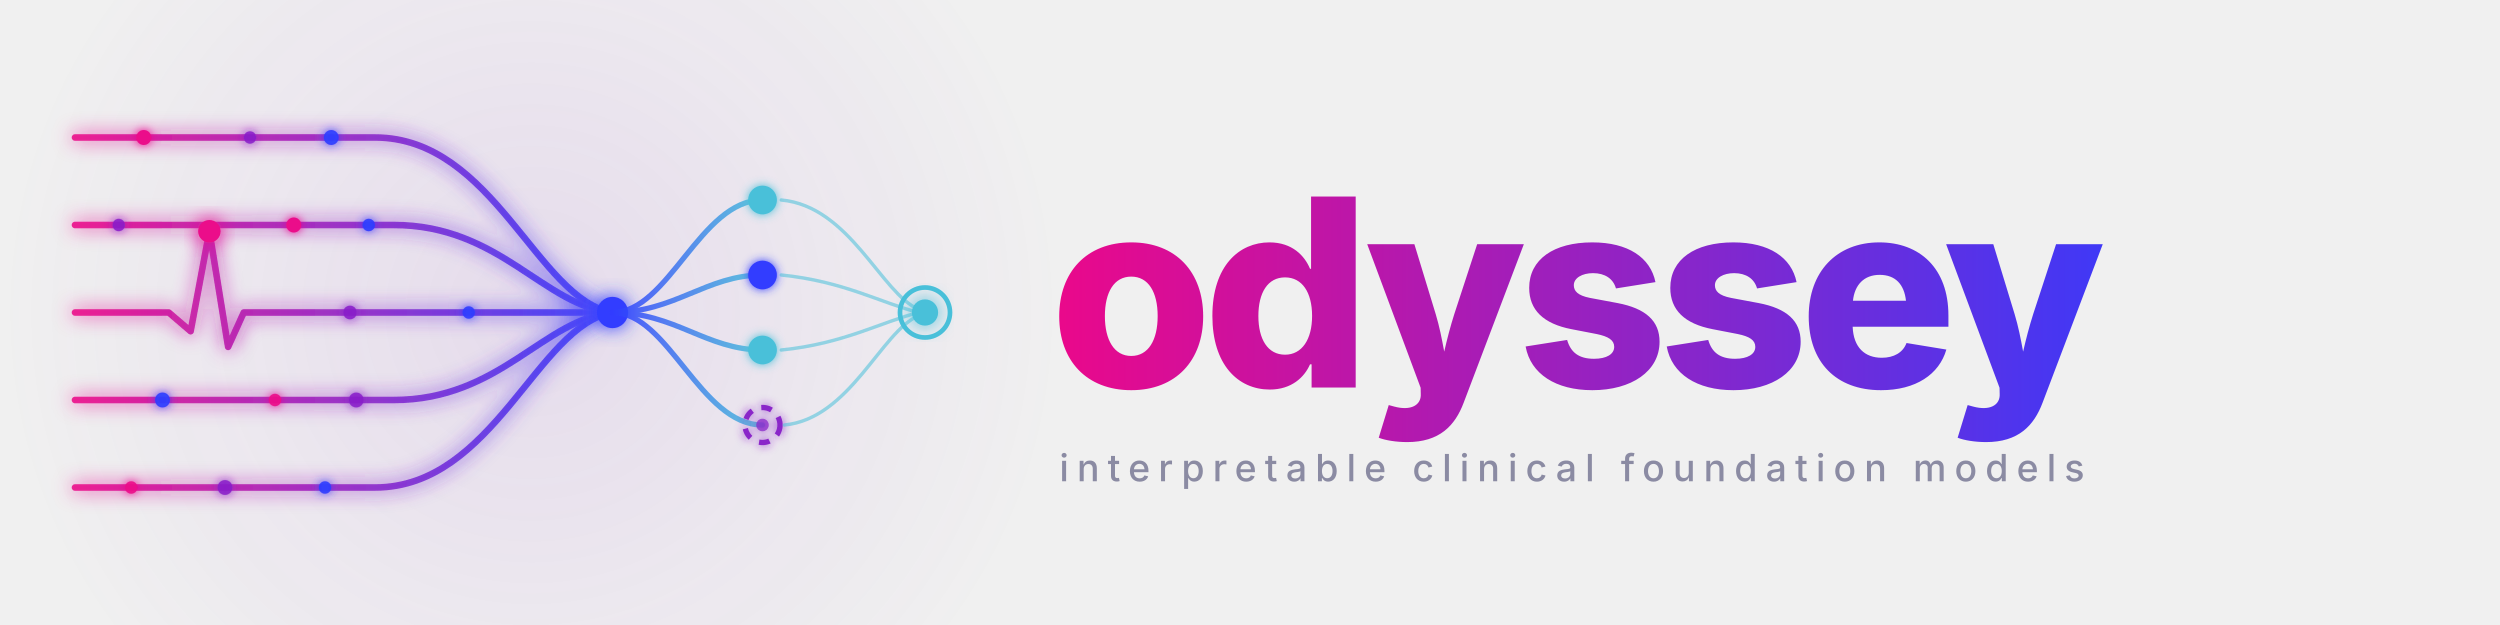
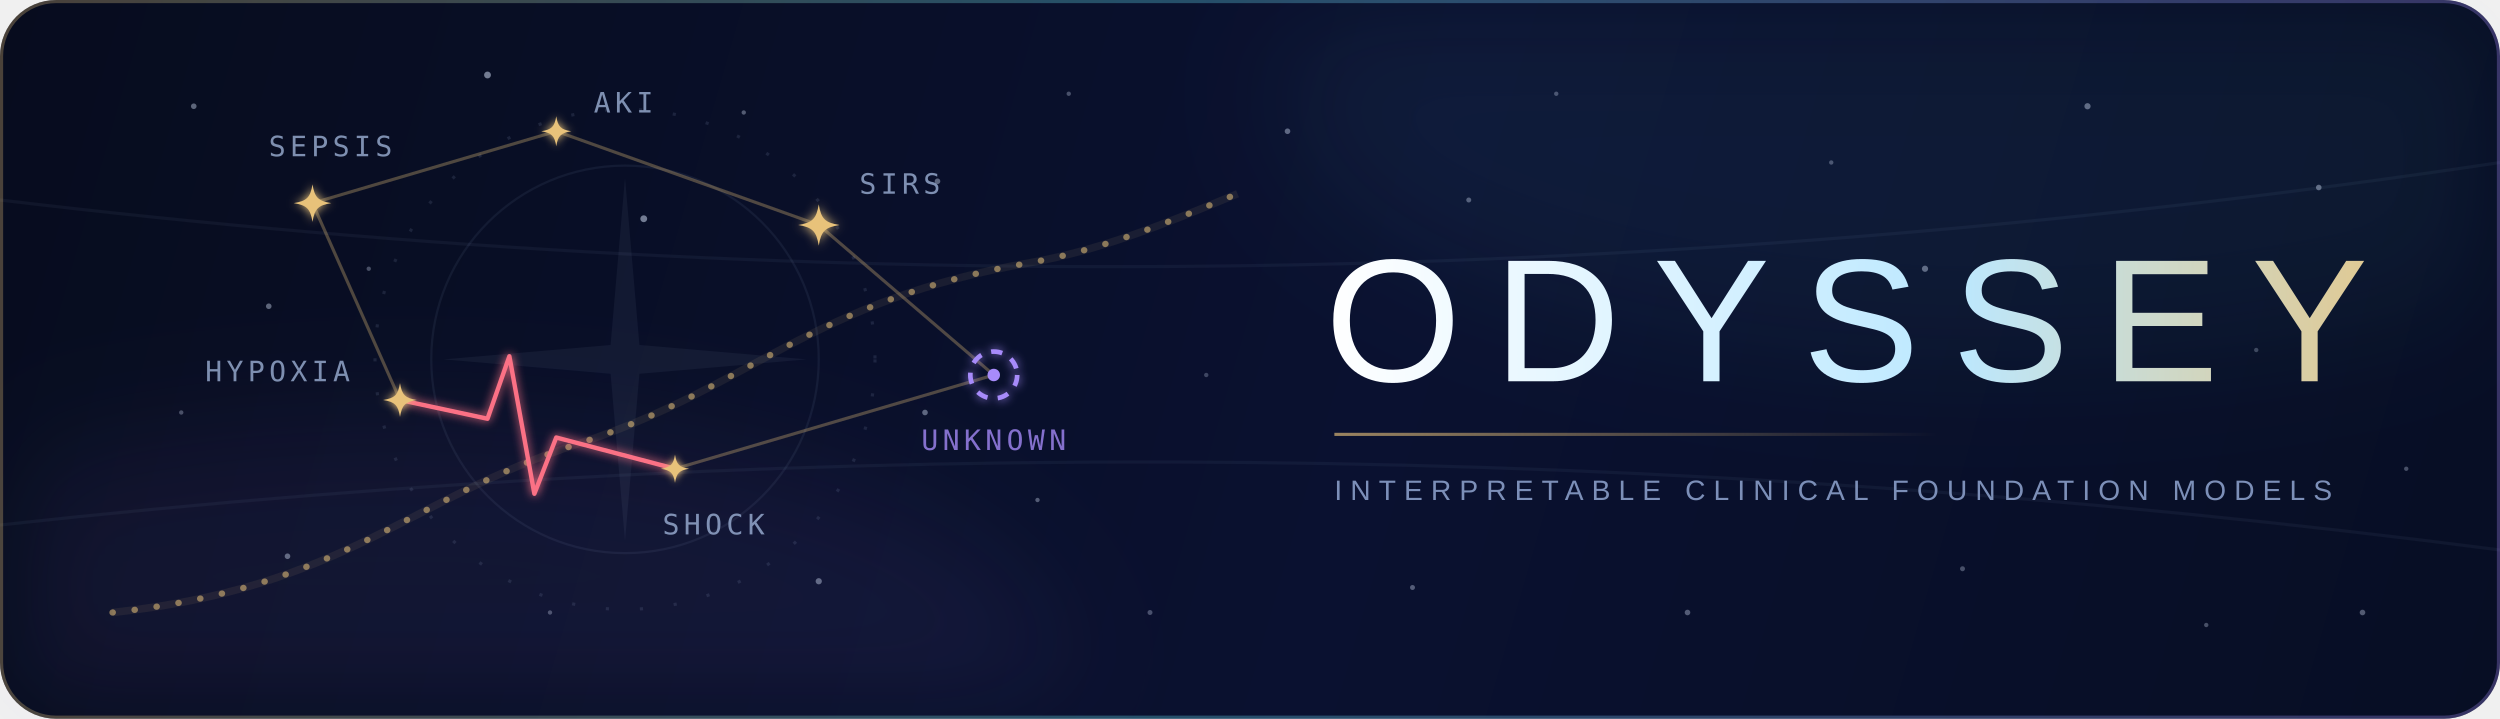
- <svg xmlns="http://www.w3.org/2000/svg" width="800" height="200" viewBox="0 0 800 200" role="img" aria-label="Odyssey — interpretable clinical foundation models">
+ <svg xmlns="http://www.w3.org/2000/svg" width="800" height="230" viewBox="0 0 800 230" role="img" aria-label="Odyssey — interpretable clinical foundation models">
  <defs>
-     <path id="s1" d="M24,44  L120,44  C158,44  172,96  196,100" />
-     <path id="s2" d="M24,72  L126,72  C160,72  174,98  196,100" />
-     <path id="s3" d="M24,100 L54,100 L61,106 L67,74 L73,111 L78,100 L196,100" />
-     <path id="s4" d="M24,128 L126,128 C160,128 174,102 196,100" />
-     <path id="s5" d="M24,156 L120,156 C158,156 172,104 196,100" />
-     <path id="f1" d="M196,100 C214,100 224,64  244,64" />
-     <path id="f2" d="M196,100 C216,100 226,88  244,88" />
-     <path id="f3" d="M196,100 C216,100 226,112 244,112" />
-     <path id="f4" d="M196,100 C214,100 224,136 244,136" />
-     <path id="p1" d="M250,64  C272,66  282,94  294,99" />
-     <path id="p2" d="M250,88  C270,90  282,97  294,100" />
-     <path id="p3" d="M250,112 C270,110 282,103 294,100" />
-     <path id="p4" d="M251,136 C272,134 282,106 294,101" />
-     <linearGradient id="streamg" x1="24" y1="0" x2="196" y2="0" gradientUnits="userSpaceOnUse">
-       <stop offset="0%" stop-color="#EB088A" />
-       <stop offset="55%" stop-color="#8A25C9" />
-       <stop offset="100%" stop-color="#313CFF" />
+     <linearGradient id="bgg" x1="0" y1="0" x2="800" y2="230" gradientUnits="userSpaceOnUse">
+       <stop offset="0%" stop-color="#070C1E" />
+       <stop offset="55%" stop-color="#0A1130" />
+       <stop offset="100%" stop-color="#070E24" />
    </linearGradient>
-     <linearGradient id="fang" x1="196" y1="0" x2="244" y2="0" gradientUnits="userSpaceOnUse">
-       <stop offset="0%" stop-color="#313CFF" />
-       <stop offset="100%" stop-color="#48C0D9" />
+     <linearGradient id="borderg" x1="0" y1="0" x2="800" y2="0" gradientUnits="userSpaceOnUse">
+       <stop offset="0%" stop-color="#E8C27A" />
+       <stop offset="45%" stop-color="#67E8F9" />
+       <stop offset="100%" stop-color="#A78BFA" />
    </linearGradient>
-     <linearGradient id="tg" x1="336" y1="0" x2="700" y2="0" gradientUnits="userSpaceOnUse">
-       <stop offset="0%" stop-color="#EB088A" />
-       <stop offset="55%" stop-color="#8A25C9" />
-       <stop offset="100%" stop-color="#313CFF" />
+     <linearGradient id="wm" x1="424" y1="0" x2="790" y2="0" gradientUnits="userSpaceOnUse">
+       <stop offset="0%" stop-color="#FFFFFF" />
+       <stop offset="55%" stop-color="#BCE8FF" />
+       <stop offset="100%" stop-color="#E8C27A" />
    </linearGradient>
-     <linearGradient id="sheen" x1="0" y1="0" x2="240" y2="0" gradientUnits="userSpaceOnUse">
-       <stop offset="0%" stop-color="#ffffff" stop-opacity="0" />
-       <stop offset="50%" stop-color="#ffffff" stop-opacity="0.35" />
-       <stop offset="100%" stop-color="#ffffff" stop-opacity="0" />
-       <animateTransform attributeName="gradientTransform" type="translate" values="120 0; 760 0" dur="5s" repeatCount="indefinite" />
+     <linearGradient id="ruleg" x1="427" y1="0" x2="620" y2="0" gradientUnits="userSpaceOnUse">
+       <stop offset="0%" stop-color="#E8C27A" stop-opacity="0.65" />
+       <stop offset="100%" stop-color="#E8C27A" stop-opacity="0" />
    </linearGradient>
-     <radialGradient id="glowbg" cx="170" cy="100" r="170" gradientUnits="userSpaceOnUse">
-       <stop offset="0%" stop-color="#8A25C9" stop-opacity="0.10" />
-       <stop offset="100%" stop-color="#8A25C9" stop-opacity="0" />
-     </radialGradient>
-     <filter id="glow" x="-60%" y="-60%" width="220%" height="220%">
+     <path id="spark" d="M0,-6 C0.7,-1.8 1.8,-0.7 6,0 C1.8,0.7 0.7,1.8 0,6 C-0.7,1.8 -1.8,0.7 -6,0 C-1.8,-0.7 -0.7,-1.8 0,-6 Z" />
+     <path id="route" d="M36,196 C110,188 130,160 185,142 C240,124 260,96 330,84 C352,80 372,72 396,62" />
+     <filter id="softglow" x="-80%" y="-80%" width="260%" height="260%">
+       <feGaussianBlur stdDeviation="1.6" result="b" />
+       <feMerge>
+         <feMergeNode in="b" />
+         <feMergeNode in="SourceGraphic" />
+       </feMerge>
+     </filter>
+     <filter id="glow" x="-120%" y="-120%" width="340%" height="340%">
      <feGaussianBlur stdDeviation="3" result="b" />
      <feMerge>
        <feMergeNode in="b" />
        <feMergeNode in="SourceGraphic" />
      </feMerge>
    </filter>
-     <filter id="softglow" x="-40%" y="-40%" width="180%" height="180%">
-       <feGaussianBlur stdDeviation="1.6" result="b" />
-       <feMerge>
-         <feMergeNode in="b" />
-         <feMergeNode in="SourceGraphic" />
-       </feMerge>
-     </filter>
-     <filter id="tracerglow" x="-250%" y="-250%" width="600%" height="600%">
-       <feGaussianBlur stdDeviation="4.5" result="b" />
-       <feMerge>
-         <feMergeNode in="b" />
-         <feMergeNode in="SourceGraphic" />
-       </feMerge>
+     <filter id="blob" x="-60%" y="-60%" width="220%" height="220%">
+       <feGaussianBlur stdDeviation="20" />
    </filter>
  </defs>
-   <rect width="800" height="200" fill="url(#glowbg)" />
-   <g stroke-width="1" fill="none" opacity="0.16" stroke-linecap="round" stroke-linejoin="round">
-     <use href="#s1" stroke="url(#streamg)" />
-     <use href="#s2" stroke="url(#streamg)" />
-     <use href="#s3" stroke="url(#streamg)" />
-     <use href="#s4" stroke="url(#streamg)" />
-     <use href="#s5" stroke="url(#streamg)" />
+   <rect width="800" height="230" rx="18" fill="url(#bgg)" />
+   <g opacity="0.75">
+     <ellipse cx="640" cy="30" rx="230" ry="85" fill="#67E8F9" opacity="0.07" filter="url(#blob)">
+       <animateTransform attributeName="transform" type="translate" values="0 0; -40 12; 0 0" dur="14s" repeatCount="indefinite" />
+     </ellipse>
+     <ellipse cx="130" cy="215" rx="210" ry="80" fill="#A78BFA" opacity="0.09" filter="url(#blob)">
+       <animateTransform attributeName="transform" type="translate" values="0 0; 36 -10; 0 0" dur="17s" repeatCount="indefinite" />
+     </ellipse>
  </g>
-   <g stroke="url(#streamg)" stroke-width="2.1" fill="none" stroke-linecap="round" stroke-linejoin="round" filter="url(#glow)" opacity="0.9">
-     <use href="#s1" />
-     <use href="#s2" />
-     <use href="#s3" />
-     <use href="#s4" />
-     <use href="#s5" />
+   <g stroke="#9FB4D8" fill="none" stroke-width="1" opacity="0.06">
+     <path d="M0,64 Q400,112 800,52" />
+     <path d="M0,168 Q400,124 800,176" />
  </g>
-   <g filter="url(#softglow)">
-     <circle cx="46" cy="44" r="2.4" fill="#EB088A" />
-     <circle cx="80" cy="44" r="2.0" fill="#8A25C9" opacity="0.85" />
-     <circle cx="106" cy="44" r="2.4" fill="#313CFF" opacity="0.9" />
-     <circle cx="38" cy="72" r="2.0" fill="#8A25C9" opacity="0.85" />
-     <circle cx="94" cy="72" r="2.4" fill="#EB088A" />
-     <circle cx="118" cy="72" r="2.0" fill="#313CFF" opacity="0.9" />
-     <circle cx="112" cy="100" r="2.2" fill="#8A25C9" opacity="0.85" />
-     <circle cx="150" cy="100" r="2.0" fill="#313CFF" opacity="0.9" />
-     <circle cx="52" cy="128" r="2.4" fill="#313CFF" opacity="0.9" />
-     <circle cx="88" cy="128" r="2.0" fill="#EB088A" opacity="0.9" />
-     <circle cx="114" cy="128" r="2.4" fill="#8A25C9" opacity="0.85" />
-     <circle cx="42" cy="156" r="2.0" fill="#EB088A" opacity="0.9" />
-     <circle cx="72" cy="156" r="2.4" fill="#8A25C9" opacity="0.85" />
-     <circle cx="104" cy="156" r="2.0" fill="#313CFF" opacity="0.9" />
-   </g>
-   <circle cx="67" cy="74" r="3.6" fill="#EB088A" filter="url(#glow)">
-     <animate attributeName="r" values="3.2;4.6;3.2" dur="1.4s" repeatCount="indefinite" />
-     <animate attributeName="opacity" values="1;0.5;1" dur="1.4s" repeatCount="indefinite" />
-   </circle>
-   <circle cx="196" cy="100" r="5" fill="#313CFF" filter="url(#glow)">
-     <animate attributeName="r" values="4.4;6;4.4" dur="1.4s" repeatCount="indefinite" />
-     <animate attributeName="opacity" values="0.9;0.55;0.9" dur="1.4s" repeatCount="indefinite" />
-   </circle>
-   <g stroke="url(#fang)" stroke-width="1.7" fill="none" stroke-linecap="round" opacity="0.85">
-     <use href="#f1" />
-     <use href="#f2" />
-     <use href="#f3" />
-     <use href="#f4" />
-   </g>
-   <circle cx="244" cy="64" r="4.6" fill="#48C0D9" filter="url(#softglow)">
-     <animate attributeName="opacity" values="0.55;1;0.55" dur="2.4s" repeatCount="indefinite" />
-   </circle>
-   <circle cx="244" cy="88" r="4.6" fill="#313CFF" filter="url(#softglow)">
-     <animate attributeName="opacity" values="0.55;1;0.55" dur="2.4s" begin="0.6s" repeatCount="indefinite" />
-   </circle>
-   <circle cx="244" cy="112" r="4.6" fill="#48C0D9" filter="url(#softglow)">
-     <animate attributeName="opacity" values="0.55;1;0.55" dur="2.4s" begin="1.2s" repeatCount="indefinite" />
-   </circle>
-   <g filter="url(#softglow)">
-     <circle cx="244" cy="136" r="5.6" fill="none" stroke="#8A25C9" stroke-width="1.7" stroke-dasharray="3.4 3.1">
-       <animateTransform attributeName="transform" type="rotate" from="0 244 136" to="360 244 136" dur="9s" repeatCount="indefinite" />
+   <g fill="#DCE8FF">
+     <circle cx="62" cy="34" r="0.9" opacity="0.4" />
+     <circle cx="118" cy="86" r="0.7" opacity="0.3" />
+     <circle cx="156" cy="24" r="1.1" opacity="0.5" />
+     <circle cx="238" cy="36" r="0.7" opacity="0.35" />
+     <circle cx="300" cy="58" r="0.9" opacity="0.4" />
+     <circle cx="342" cy="30" r="0.7" opacity="0.3" />
+     <circle cx="58" cy="132" r="0.7" opacity="0.3" />
+     <circle cx="92" cy="178" r="0.9" opacity="0.4" />
+     <circle cx="176" cy="196" r="0.7" opacity="0.3" />
+     <circle cx="262" cy="186" r="1.0" opacity="0.4" />
+     <circle cx="332" cy="160" r="0.7" opacity="0.35" />
+     <circle cx="368" cy="196" r="0.8" opacity="0.3" />
+     <circle cx="412" cy="42" r="0.9" opacity="0.4" />
+     <circle cx="452" cy="188" r="0.8" opacity="0.35" />
+     <circle cx="498" cy="30" r="0.7" opacity="0.3" />
+     <circle cx="540" cy="196" r="0.9" opacity="0.35" />
+     <circle cx="586" cy="52" r="0.7" opacity="0.3" />
+     <circle cx="628" cy="182" r="0.8" opacity="0.3" />
+     <circle cx="668" cy="34" r="1.0" opacity="0.4" />
+     <circle cx="706" cy="200" r="0.7" opacity="0.3" />
+     <circle cx="742" cy="60" r="0.9" opacity="0.4" />
+     <circle cx="770" cy="150" r="0.7" opacity="0.3" />
+     <circle cx="722" cy="112" r="0.7" opacity="0.25" />
+     <circle cx="386" cy="120" r="0.7" opacity="0.25" />
+     <circle cx="206" cy="70" r="1.1" opacity="0.5">
+       <animate attributeName="opacity" values="0.15;0.6;0.15" dur="3.4s" repeatCount="indefinite" />
    </circle>
-     <circle cx="244" cy="136" r="2" fill="#8A25C9" opacity="0.75">
-       <animate attributeName="opacity" values="0.4;0.85;0.4" dur="2.4s" begin="1.8s" repeatCount="indefinite" />
+     <circle cx="86" cy="98" r="0.9" opacity="0.4">
+       <animate attributeName="opacity" values="0.1;0.5;0.1" dur="4.1s" begin="0.9s" repeatCount="indefinite" />
+     </circle>
+     <circle cx="296" cy="132" r="0.9" opacity="0.4">
+       <animate attributeName="opacity" values="0.1;0.55;0.1" dur="3.8s" begin="1.7s" repeatCount="indefinite" />
+     </circle>
+     <circle cx="616" cy="86" r="1.0" opacity="0.4">
+       <animate attributeName="opacity" values="0.1;0.5;0.1" dur="4.5s" begin="0.4s" repeatCount="indefinite" />
+     </circle>
+     <circle cx="470" cy="64" r="0.8" opacity="0.35">
+       <animate attributeName="opacity" values="0.1;0.45;0.1" dur="3.6s" begin="2.3s" repeatCount="indefinite" />
+     </circle>
+     <circle cx="756" cy="196" r="0.9" opacity="0.35">
+       <animate attributeName="opacity" values="0.1;0.5;0.1" dur="4.2s" begin="1.2s" repeatCount="indefinite" />
    </circle>
  </g>
-   <g stroke="#48C0D9" stroke-width="1.1" fill="none" stroke-linecap="round" opacity="0.55">
-     <use href="#p1" />
-     <use href="#p2" />
-     <use href="#p3" />
-     <use href="#p4" />
+   <g stroke="#9FB4D8" fill="none">
+     <circle cx="200" cy="115" r="80" stroke-width="1" stroke-dasharray="1 9.9" opacity="0.13" />
+     <circle cx="200" cy="115" r="62" stroke-width="0.7" opacity="0.08" />
+     <path d="M200,57 L205,115 L200,173 L195,115 Z M142,115 L200,110 L258,115 L200,120 Z" fill="#9FB4D8" stroke="none" opacity="0.07" />
  </g>
-   <circle cx="296" cy="100" r="8" fill="none" stroke="#48C0D9" stroke-width="1.5">
-     <animate attributeName="r" values="8;18;8" dur="2.4s" repeatCount="indefinite" />
-     <animate attributeName="opacity" values="0.7;0;0.7" dur="2.4s" repeatCount="indefinite" />
-   </circle>
-   <circle cx="296" cy="100" r="4.2" fill="#48C0D9" filter="url(#glow)">
-     <animate attributeName="opacity" values="1;0.4;1" dur="2.4s" repeatCount="indefinite" />
-   </circle>
-   <g fill="#48C0D9" filter="url(#tracerglow)">
-     <circle r="3" opacity="0">
-       <animateMotion dur="2.75s" repeatCount="indefinite">
-         <mpath href="#s1" />
+   <use href="#route" stroke="#E8C27A" stroke-width="2.4" fill="none" opacity="0.08" />
+   <use href="#route" stroke="#E8C27A" stroke-width="2" fill="none" stroke-linecap="round" stroke-dasharray="0.1 7" opacity="0.55" />
+   <g fill="#FFF3D6">
+     <circle r="2.4" opacity="0" filter="url(#glow)">
+       <animateMotion dur="7s" repeatCount="indefinite">
+         <mpath href="#route" />
      </animateMotion>
-       <animate attributeName="opacity" values="0;0.9;0.9;0" keyTimes="0;0.1;0.85;1" dur="2.75s" repeatCount="indefinite" />
+       <animate attributeName="opacity" values="0;1;1;0" keyTimes="0;0.06;0.9;1" dur="7s" repeatCount="indefinite" />
    </circle>
-     <circle r="3" opacity="0">
-       <animateMotion dur="2.75s" begin="0.55s" repeatCount="indefinite">
-         <mpath href="#s2" />
+     <circle r="1.7" opacity="0" fill="#E8C27A" filter="url(#softglow)">
+       <animateMotion dur="7s" begin="0.14s" repeatCount="indefinite">
+         <mpath href="#route" />
      </animateMotion>
-       <animate attributeName="opacity" values="0;0.9;0.9;0" keyTimes="0;0.1;0.85;1" dur="2.75s" begin="0.55s" repeatCount="indefinite" />
+       <animate attributeName="opacity" values="0;0.6;0.6;0" keyTimes="0;0.06;0.9;1" dur="7s" begin="0.14s" repeatCount="indefinite" />
    </circle>
-     <circle r="3" opacity="0">
-       <animateMotion dur="2.75s" begin="1.1s" repeatCount="indefinite">
-         <mpath href="#s3" />
+     <circle r="1.1" opacity="0" fill="#E8C27A">
+       <animateMotion dur="7s" begin="0.28s" repeatCount="indefinite">
+         <mpath href="#route" />
      </animateMotion>
-       <animate attributeName="opacity" values="0;0.9;0.9;0" keyTimes="0;0.1;0.85;1" dur="2.75s" begin="1.1s" repeatCount="indefinite" />
-     </circle>
-     <circle r="3" opacity="0">
-       <animateMotion dur="2.75s" begin="1.65s" repeatCount="indefinite">
-         <mpath href="#s4" />
-       </animateMotion>
-       <animate attributeName="opacity" values="0;0.9;0.9;0" keyTimes="0;0.1;0.85;1" dur="2.75s" begin="1.65s" repeatCount="indefinite" />
-     </circle>
-     <circle r="3" opacity="0">
-       <animateMotion dur="2.75s" begin="2.2s" repeatCount="indefinite">
-         <mpath href="#s5" />
-       </animateMotion>
-       <animate attributeName="opacity" values="0;0.9;0.9;0" keyTimes="0;0.1;0.85;1" dur="2.75s" begin="2.2s" repeatCount="indefinite" />
+       <animate attributeName="opacity" values="0;0.35;0.35;0" keyTimes="0;0.06;0.9;1" dur="7s" begin="0.28s" repeatCount="indefinite" />
    </circle>
  </g>
-   <text x="336" y="124" font-family="-apple-system, BlinkMacSystemFont, 'Segoe UI', 'Inter', Helvetica, Arial, sans-serif" font-size="84" font-weight="800" letter-spacing="-3" fill="url(#tg)">odyssey</text>
-   <text x="336" y="124" font-family="-apple-system, BlinkMacSystemFont, 'Segoe UI', 'Inter', Helvetica, Arial, sans-serif" font-size="84" font-weight="800" letter-spacing="-3" fill="url(#sheen)">odyssey</text>
-   <text x="339" y="154" font-family="-apple-system, BlinkMacSystemFont, 'Segoe UI', 'Inter', Helvetica, Arial, sans-serif" font-size="12" font-weight="500" letter-spacing="2.6" fill="#8b8ba3">interpretable clinical foundation models</text>
+   <g stroke="#E8C27A" stroke-width="1" fill="none" stroke-linecap="round" opacity="0.32">
+     <path d="M100,65 L178,42" />
+     <path d="M178,42 L262,72" />
+     <path d="M100,65 L128,128" />
+     <path d="M216,150 L318,120" />
+     <path d="M262,72 L318,120" />
+     <animate attributeName="opacity" values="0.24;0.42;0.24" dur="6s" repeatCount="indefinite" />
+   </g>
+   <path d="M128,128 L156,134 L163,114 L171,158 L178,140 L216,150" stroke="#FB7185" stroke-width="1.4" fill="none" stroke-linecap="round" stroke-linejoin="round" filter="url(#softglow)">
+     <animate attributeName="opacity" values="0.45;0.95;0.45" dur="2.8s" repeatCount="indefinite" />
+   </path>
+   <g fill="#E8C27A">
+     <g transform="translate(100 65)">
+       <use href="#spark" filter="url(#softglow)">
+         <animateTransform attributeName="transform" type="scale" values="1;1.3;1" dur="3.6s" repeatCount="indefinite" />
+         <animate attributeName="opacity" values="0.8;1;0.8" dur="3.6s" repeatCount="indefinite" />
+       </use>
+     </g>
+     <g transform="translate(178 42) scale(0.8)">
+       <use href="#spark" filter="url(#softglow)">
+         <animateTransform attributeName="transform" type="scale" values="1;1.3;1" dur="3.2s" begin="0.8s" repeatCount="indefinite" />
+         <animate attributeName="opacity" values="0.75;1;0.75" dur="3.2s" begin="0.8s" repeatCount="indefinite" />
+       </use>
+     </g>
+     <g transform="translate(262 72) scale(1.1)">
+       <use href="#spark" filter="url(#softglow)">
+         <animateTransform attributeName="transform" type="scale" values="1;1.25;1" dur="4s" begin="1.5s" repeatCount="indefinite" />
+         <animate attributeName="opacity" values="0.8;1;0.8" dur="4s" begin="1.5s" repeatCount="indefinite" />
+       </use>
+     </g>
+     <g transform="translate(128 128) scale(0.9)">
+       <use href="#spark" filter="url(#softglow)">
+         <animateTransform attributeName="transform" type="scale" values="1;1.3;1" dur="3.4s" begin="2.2s" repeatCount="indefinite" />
+         <animate attributeName="opacity" values="0.75;1;0.75" dur="3.4s" begin="2.2s" repeatCount="indefinite" />
+       </use>
+     </g>
+     <g transform="translate(216 150) scale(0.75)">
+       <use href="#spark" filter="url(#softglow)">
+         <animateTransform attributeName="transform" type="scale" values="1;1.3;1" dur="3s" begin="0.4s" repeatCount="indefinite" />
+         <animate attributeName="opacity" values="0.75;1;0.75" dur="3s" begin="0.4s" repeatCount="indefinite" />
+       </use>
+     </g>
+   </g>
+   <g>
+     <circle cx="318" cy="120" r="7.5" fill="none" stroke="#A78BFA" stroke-width="1.5" stroke-dasharray="3.6 3.3" filter="url(#softglow)">
+       <animateTransform attributeName="transform" type="rotate" from="0 318 120" to="360 318 120" dur="11s" repeatCount="indefinite" />
+     </circle>
+     <circle cx="318" cy="120" r="2" fill="#A78BFA">
+       <animate attributeName="opacity" values="0.5;1;0.5" dur="2.8s" repeatCount="indefinite" />
+     </circle>
+   </g>
+   <g font-family="ui-monospace, 'SF Mono', SFMono-Regular, Menlo, Consolas, monospace" font-size="9" letter-spacing="1.4" fill="#9FB4D8" opacity="0.78">
+     <text x="86" y="50">SEPSIS</text>
+     <text x="190" y="36">AKI</text>
+     <text x="275" y="62">SIRS</text>
+     <text x="112" y="122" text-anchor="end">HYPOXIA</text>
+     <text x="212" y="171">SHOCK</text>
+     <text x="318" y="144" text-anchor="middle" fill="#A78BFA">UNKNOWN</text>
+   </g>
+   <g opacity="0">
+     <animateMotion dur="9s" repeatCount="indefinite" keyPoints="0;1;1" keyTimes="0;0.05;1" calcMode="linear">
+       <mpath href="#shootpath" />
+     </animateMotion>
+     <animate attributeName="opacity" values="0;0.9;0;0" keyTimes="0;0.02;0.05;1" dur="9s" repeatCount="indefinite" />
+     <line x1="-26" y1="-5.4" x2="0" y2="0" stroke="#CFE9FF" stroke-width="1.3" stroke-linecap="round" />
+     <circle r="1.6" fill="#FFFFFF" />
+   </g>
+   <path id="shootpath" d="M482,26 L706,72" fill="none" />
+   <text x="424" y="122" font-family="-apple-system, BlinkMacSystemFont, 'Helvetica Neue', 'Segoe UI', Arial, sans-serif" font-size="56" font-weight="200" letter-spacing="10.5" fill="url(#wm)">ODYSSEY</text>
+   <line x1="427" y1="139" x2="620" y2="139" stroke="url(#ruleg)" stroke-width="1" />
+   <text x="427" y="160" font-family="-apple-system, BlinkMacSystemFont, 'Helvetica Neue', 'Segoe UI', Arial, sans-serif" font-size="9" font-weight="500" letter-spacing="2.6" fill="#7C8FB8">INTERPRETABLE CLINICAL FOUNDATION MODELS</text>
+   <rect x="0.5" y="0.5" width="799" height="229" rx="17.5" fill="none" stroke="url(#borderg)" stroke-width="1" opacity="0.3" />
</svg>
